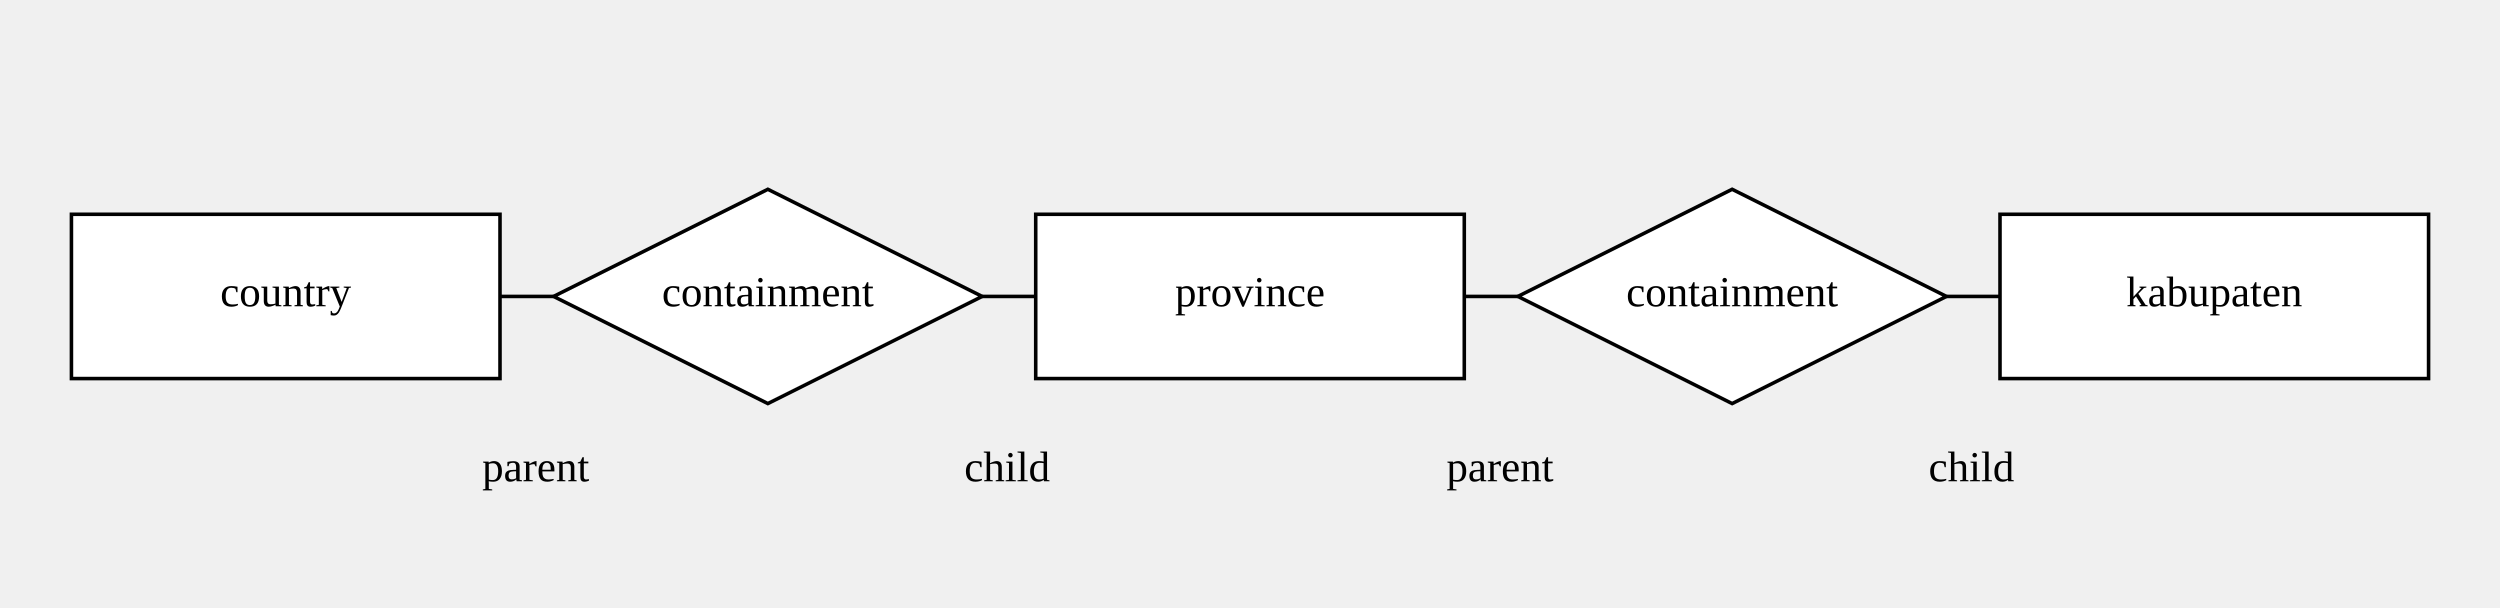
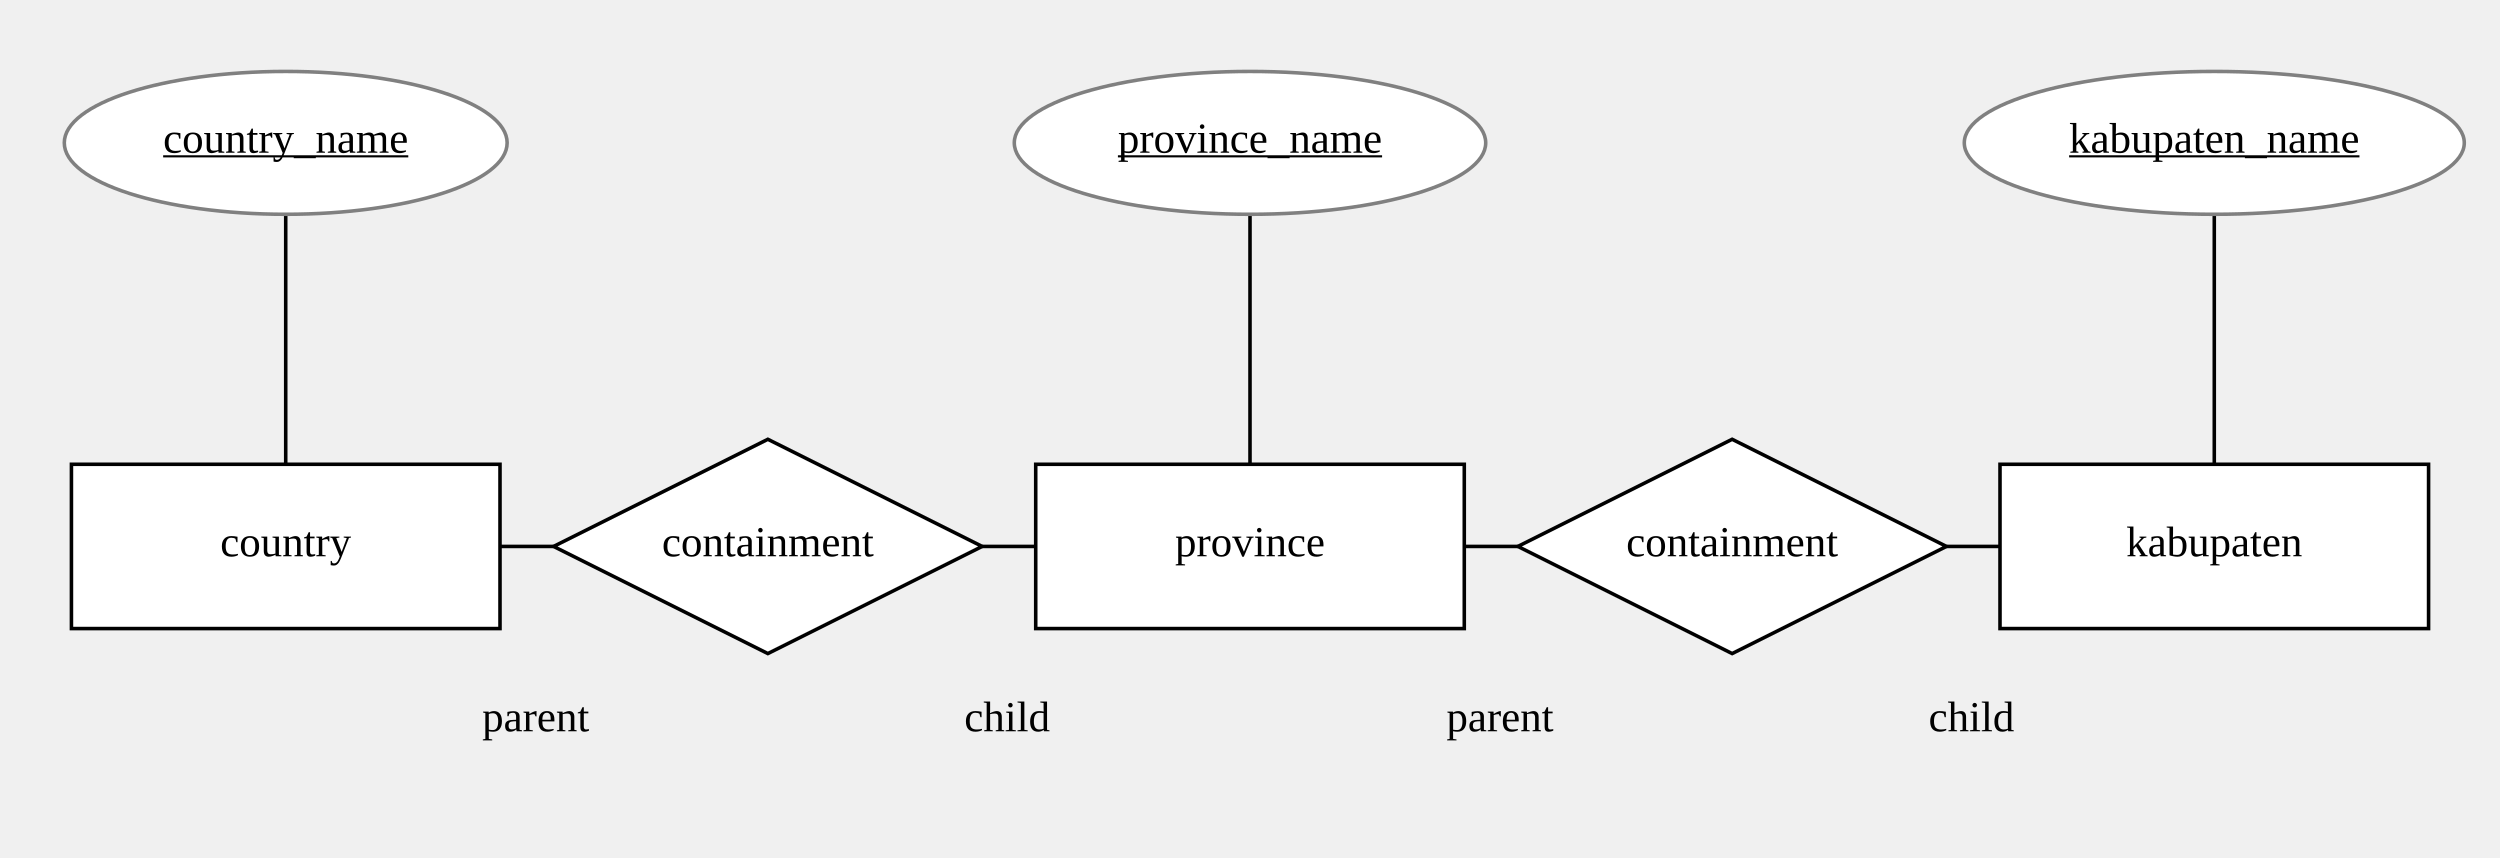
- <svg xmlns="http://www.w3.org/2000/svg" viewBox="0 0 700 170" class="er" role="img" aria-label="ER diagram: containment relation; country contains province (parent, child) and province contains kabupaten (parent, child)">
+ <svg xmlns="http://www.w3.org/2000/svg" viewBox="0 0 700 240" class="er" role="img" aria-label="ER diagram: containment relation; country contains province (parent, child) and province contains kabupaten (parent, child)">
  <g class="links" stroke="black" fill="none">
-     <line x1="140" y1="83" x2="155" y2="83" />
-     <line x1="275" y1="83" x2="290" y2="83" />
-     <line x1="410" y1="83" x2="425" y2="83" />
-     <line x1="545" y1="83" x2="560" y2="83" />
+     <line x1="80" y1="60" x2="80" y2="130" />
+     <line x1="350" y1="60" x2="350" y2="130" />
+     <line x1="620" y1="60" x2="620" y2="130" />
  </g>
-   <g class="ent" fill="white" stroke="black">
-     <rect x="20" y="60" width="120" height="46" />
-     <rect x="290" y="60" width="120" height="46" />
-     <rect x="560" y="60" width="120" height="46" />
+   <g class="attr" fill="white" stroke="gray">
+     <ellipse cx="80" cy="40" rx="62" ry="20" />
+     <ellipse cx="350" cy="40" rx="66" ry="20" />
+     <ellipse cx="620" cy="40" rx="70" ry="20" />
  </g>
-   <g class="rel" fill="white" stroke="black">
-     <polygon points="215,53 275,83 215,113 155,83" />
-     <polygon points="485,53 545,83 485,113 425,83" />
+   <g transform="translate(0,70)">
+     <g class="links" stroke="black" fill="none">
+       <line x1="140" y1="83" x2="155" y2="83" />
+       <line x1="275" y1="83" x2="290" y2="83" />
+       <line x1="410" y1="83" x2="425" y2="83" />
+       <line x1="545" y1="83" x2="560" y2="83" />
+     </g>
+     <g class="ent" fill="white" stroke="black">
+       <rect x="20" y="60" width="120" height="46" />
+       <rect x="290" y="60" width="120" height="46" />
+       <rect x="560" y="60" width="120" height="46" />
+     </g>
+     <g class="rel" fill="white" stroke="black">
+       <polygon points="215,53 275,83 215,113 155,83" />
+       <polygon points="485,53 545,83 485,113 425,83" />
+     </g>
+     <g text-anchor="middle" dominant-baseline="middle">
+       <text x="80" y="83" class="name">country</text>
+       <text x="350" y="83" class="name">province</text>
+       <text x="620" y="83" class="name">kabupaten</text>
+       <text x="215" y="83" class="relname" font-size="12">containment</text>
+       <text x="485" y="83" class="relname" font-size="12">containment</text>
+       <text x="150" y="132" class="role">parent</text>
+       <text x="282" y="132" class="role">child</text>
+       <text x="420" y="132" class="role">parent</text>
+       <text x="552" y="132" class="role">child</text>
+     </g>
  </g>
  <g text-anchor="middle" dominant-baseline="middle">
-     <text x="80" y="83" class="name">country</text>
-     <text x="350" y="83" class="name">province</text>
-     <text x="620" y="83" class="name">kabupaten</text>
-     <text x="215" y="83" class="relname" font-size="12">containment</text>
-     <text x="485" y="83" class="relname" font-size="12">containment</text>
-     <text x="150" y="132" class="role">parent</text>
-     <text x="282" y="132" class="role">child</text>
-     <text x="420" y="132" class="role">parent</text>
-     <text x="552" y="132" class="role">child</text>
+     <text x="80" y="40" class="key" text-decoration="underline">country_name</text>
+     <text x="350" y="40" class="key" text-decoration="underline">province_name</text>
+     <text x="620" y="40" class="key" text-decoration="underline">kabupaten_name</text>
  </g>
</svg>
